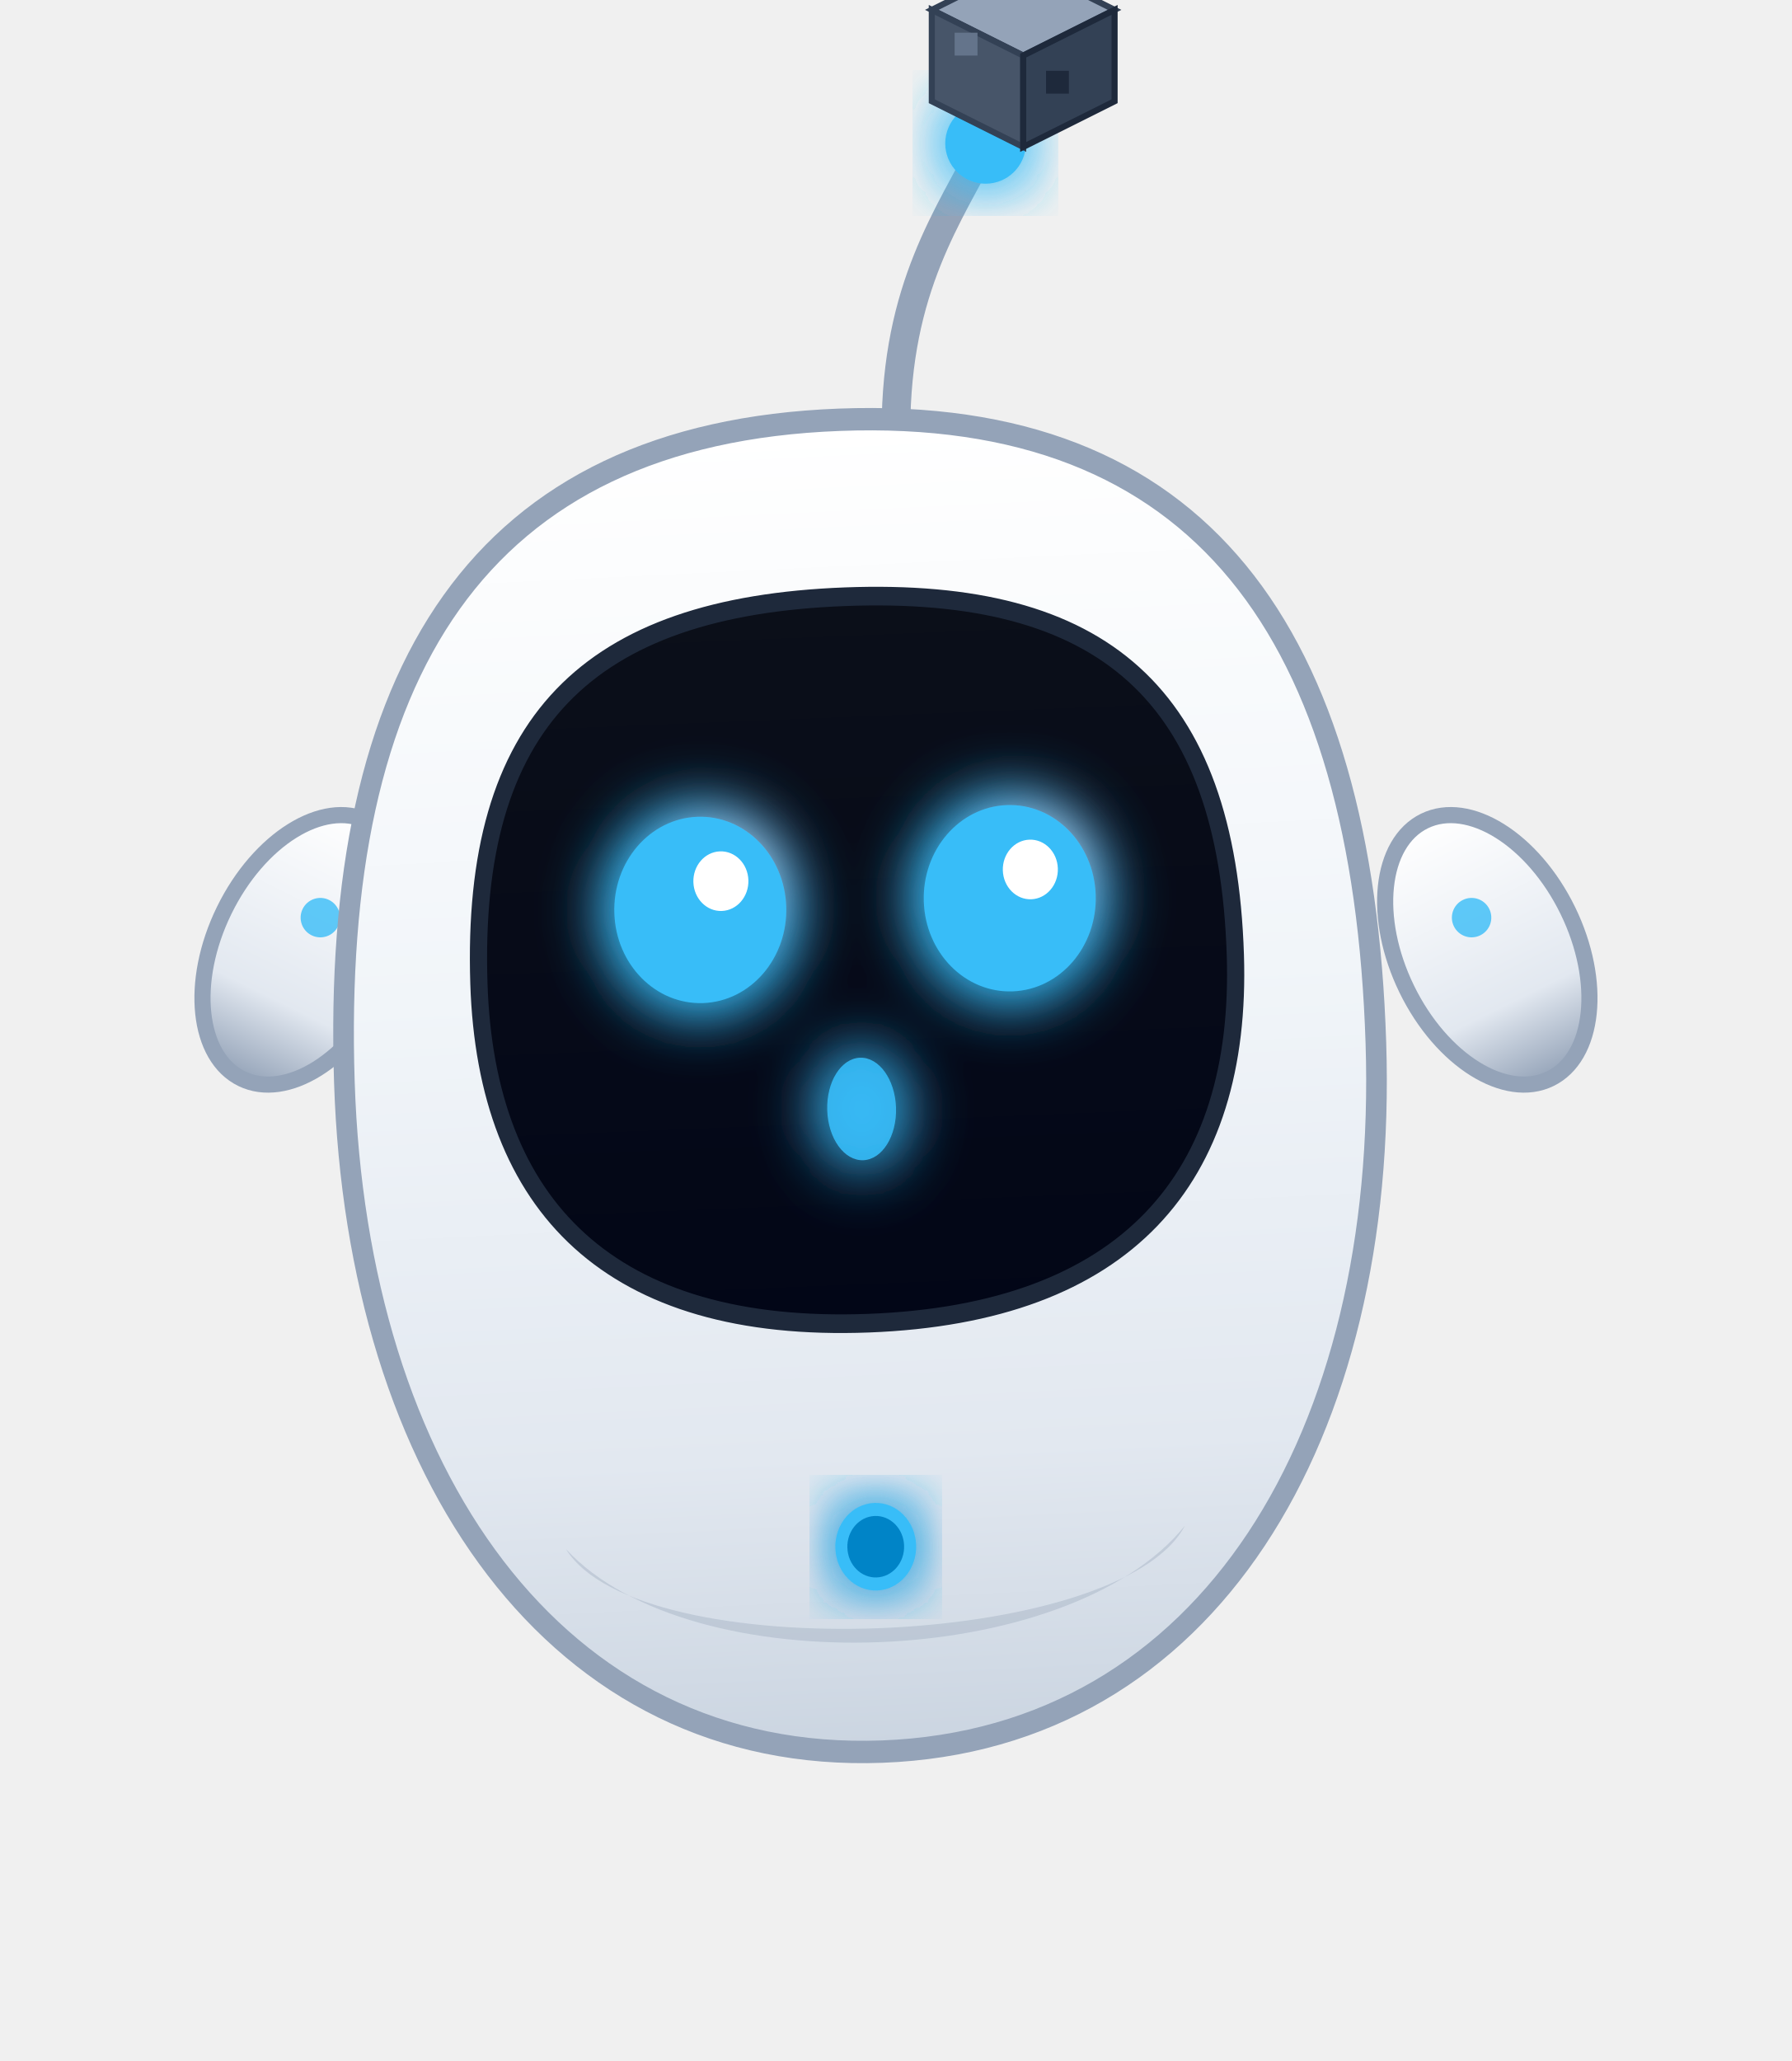
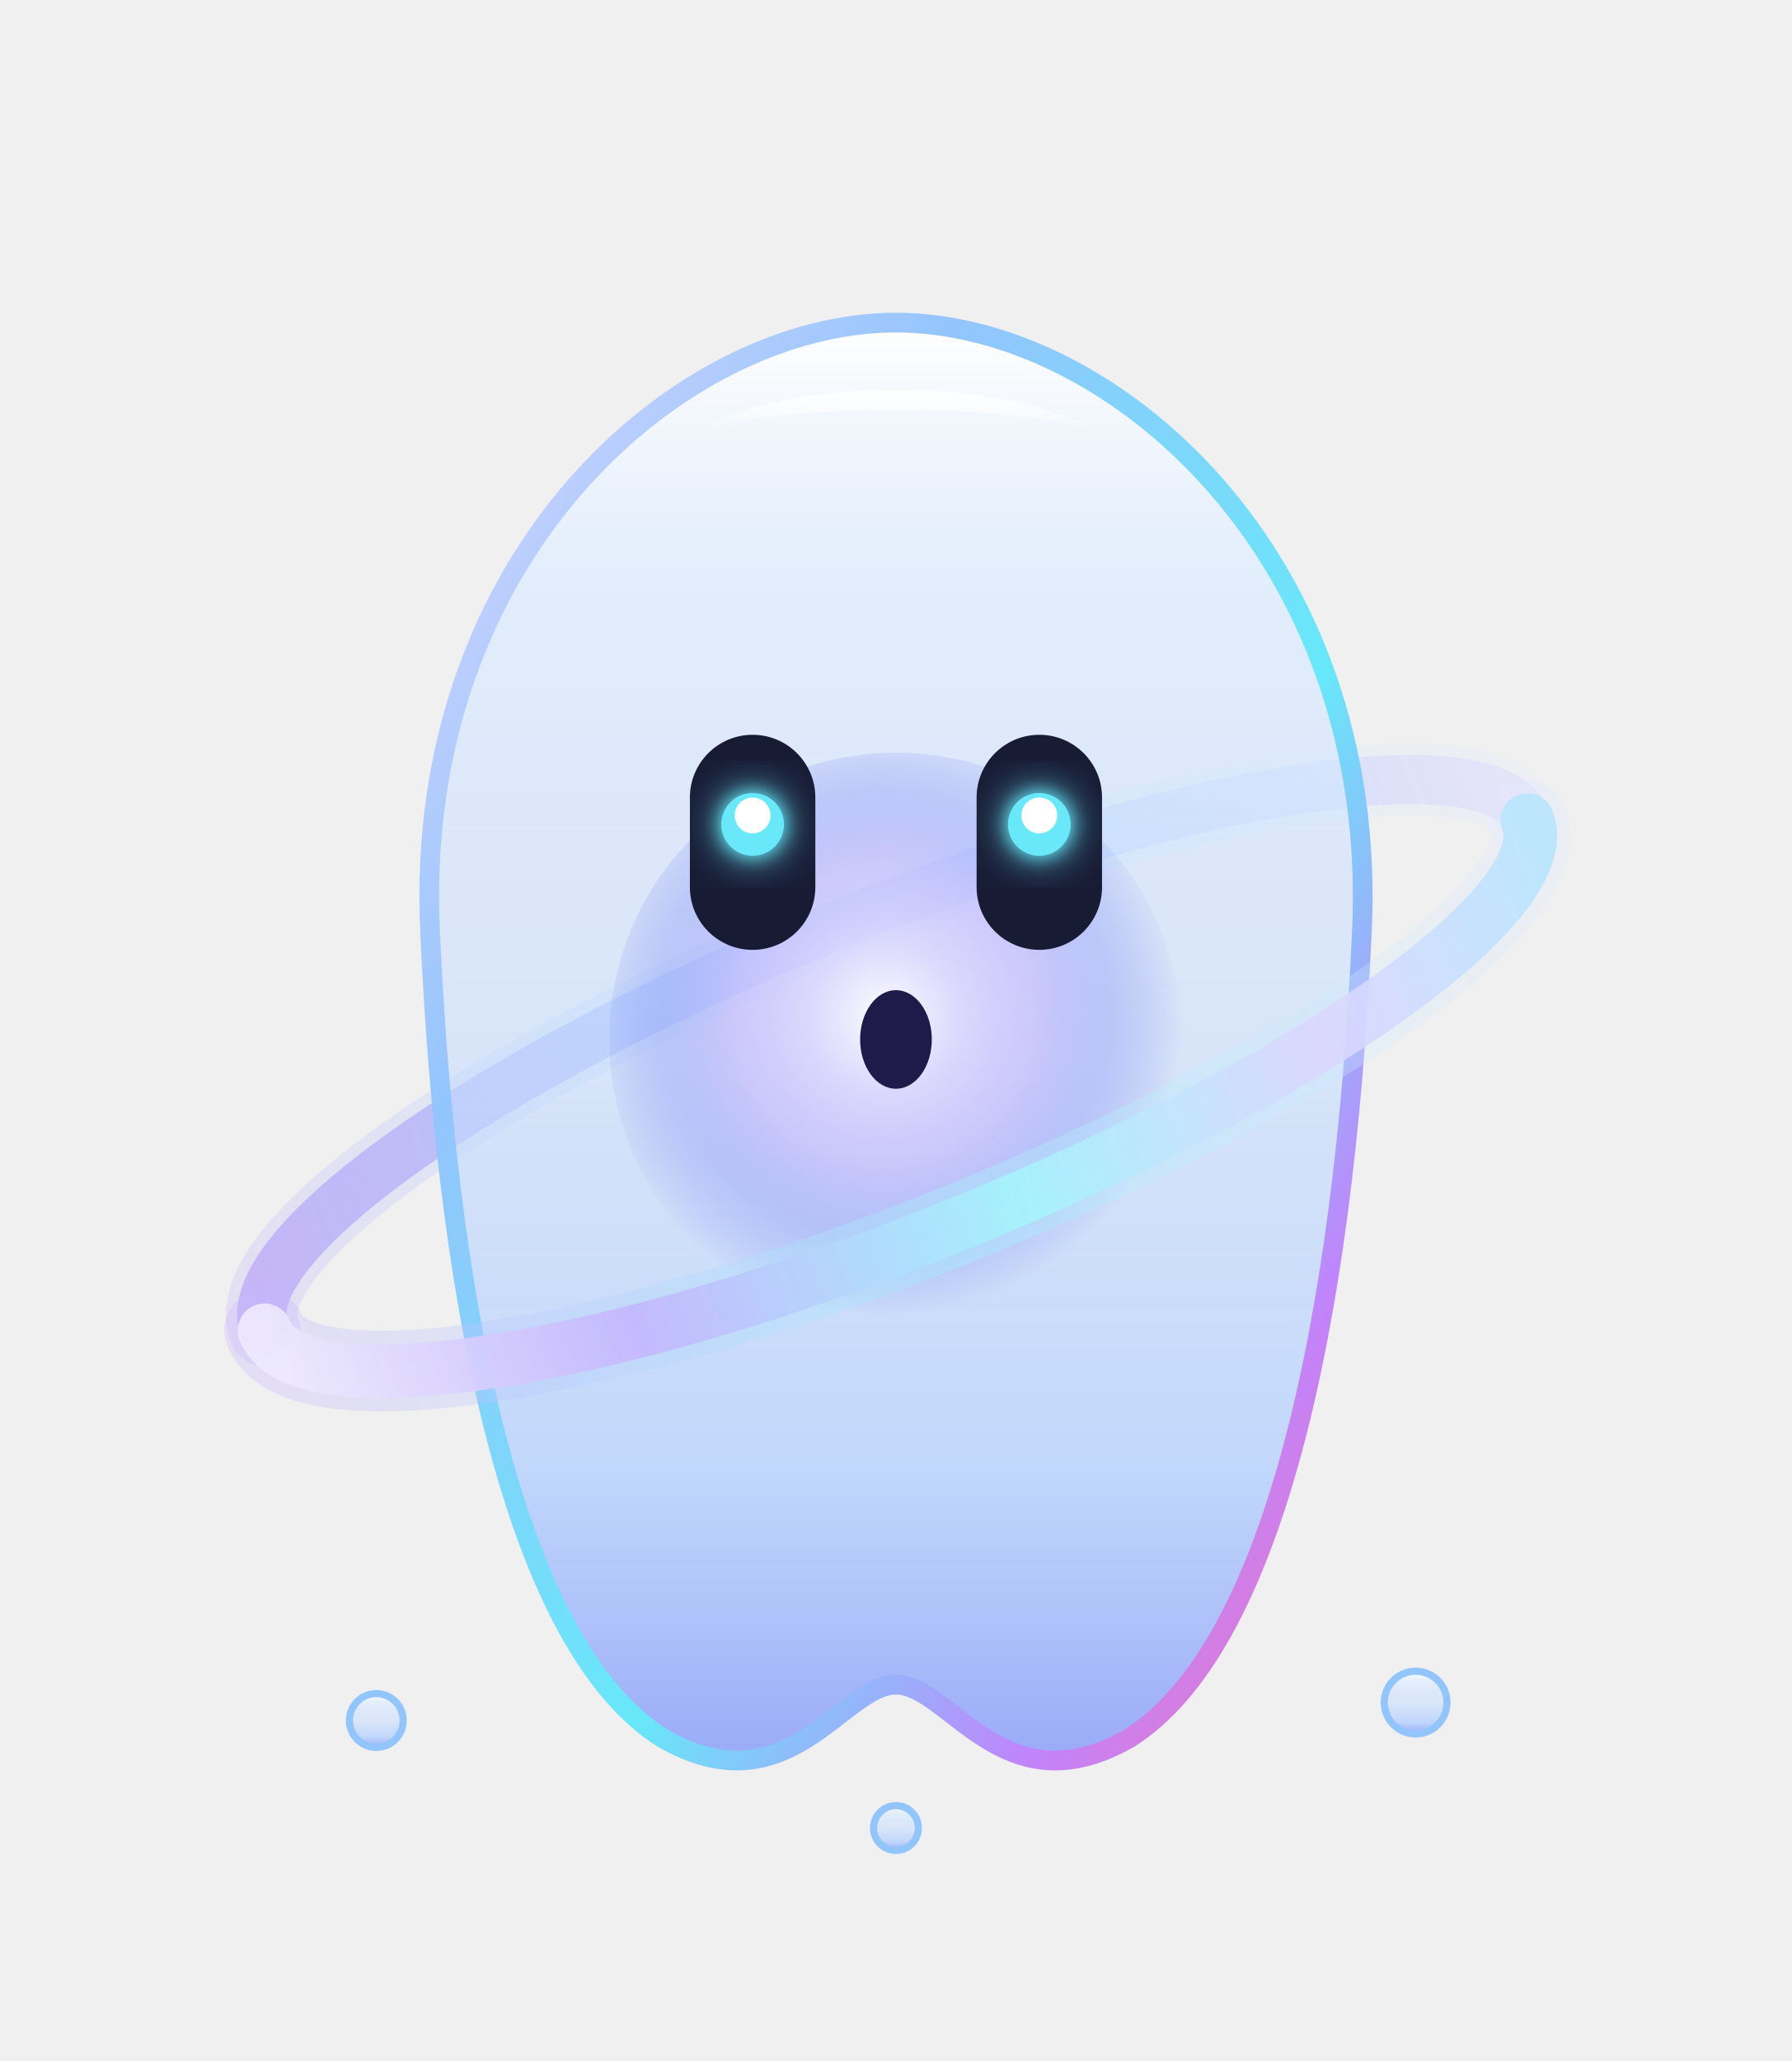
<svg xmlns="http://www.w3.org/2000/svg" width="200" height="230" viewBox="0 0 200 230" fill="none">
  <defs>
-     <linearGradient id="pebCeramic" x1="0" y1="0" x2="0" y2="1">
-       <stop offset="0%" stop-color="#FFFFFF" />
-       <stop offset="42%" stop-color="#F1F5F9" />
-       <stop offset="78%" stop-color="#E2E8F0" />
-       <stop offset="100%" stop-color="#CBD5E1" />
+     <linearGradient id="pebGlassBody" x1="0%" y1="0%" x2="0%" y2="100%">
+       <stop offset="0%" stop-color="#FFFFFF" stop-opacity="0.92" />
+       <stop offset="16%" stop-color="#E0EEFF" stop-opacity="0.78" />
+       <stop offset="48%" stop-color="#C7DDFF" stop-opacity="0.55" />
+       <stop offset="80%" stop-color="#B4D0FE" stop-opacity="0.78" />
+       <stop offset="100%" stop-color="#93A5F8" stop-opacity="0.92" />
    </linearGradient>
-     <linearGradient id="pebOled" x1="0" y1="0" x2="0" y2="1">
-       <stop offset="0%" stop-color="#0B0F19" />
-       <stop offset="100%" stop-color="#020617" />
+     <linearGradient id="pebIridescentRim" x1="0%" y1="0%" x2="100%" y2="100%">
+       <stop offset="0%" stop-color="#DDD6FE" />
+       <stop offset="28%" stop-color="#93C5FD" />
+       <stop offset="60%" stop-color="#67E8F9" />
+       <stop offset="82%" stop-color="#C084FC" />
+       <stop offset="100%" stop-color="#F472B6" />
    </linearGradient>
-     <linearGradient id="pebHand" x1="0" y1="0" x2="0" y2="1">
-       <stop offset="0%" stop-color="#FFFFFF" />
-       <stop offset="70%" stop-color="#E2E8F0" />
-       <stop offset="100%" stop-color="#94A3B8" />
+     <linearGradient id="pebRingBack" x1="0%" y1="0%" x2="100%" y2="0%">
+       <stop offset="0%" stop-color="#A78BFA" stop-opacity="0.5" />
+       <stop offset="50%" stop-color="#93C5FD" stop-opacity="0.65" />
+       <stop offset="100%" stop-color="#DDD6FE" stop-opacity="0.45" />
    </linearGradient>
-     <filter id="pebNeon" x="-40%" y="-40%" width="180%" height="180%">
-       <feGaussianBlur stdDeviation="3.5" result="blur1" />
-       <feGaussianBlur stdDeviation="1.5" result="blur2" />
+     <linearGradient id="pebRingFront" x1="0%" y1="0%" x2="100%" y2="0%">
+       <stop offset="0%" stop-color="#EDE9FE" stop-opacity="0.95" />
+       <stop offset="25%" stop-color="#C4B5FD" stop-opacity="0.88" />
+       <stop offset="55%" stop-color="#A5F3FC" stop-opacity="0.92" />
+       <stop offset="80%" stop-color="#DDD6FE" stop-opacity="0.88" />
+       <stop offset="100%" stop-color="#BAE6FD" stop-opacity="0.95" />
+     </linearGradient>
+     <linearGradient id="pebRingGlow" x1="0%" y1="0%" x2="100%" y2="0%">
+       <stop offset="0%" stop-color="rgba(196, 181, 253, 0.7)" />
+       <stop offset="50%" stop-color="rgba(165, 243, 252, 0.85)" />
+       <stop offset="100%" stop-color="rgba(224, 231, 255, 0.6)" />
+     </linearGradient>
+     <radialGradient id="pebNebulaCore" cx="48%" cy="46%" r="52%">
+       <stop offset="0%" stop-color="#FFFFFF" stop-opacity="0.95" />
+       <stop offset="25%" stop-color="#DDD6FE" stop-opacity="0.8" />
+       <stop offset="50%" stop-color="#C4B5FD" stop-opacity="0.6" />
+       <stop offset="75%" stop-color="#818CF8" stop-opacity="0.35" />
+       <stop offset="100%" stop-color="#6366F1" stop-opacity="0" />
+     </radialGradient>
+     <linearGradient id="pebCrestHighlight" x1="0%" y1="0%" x2="0%" y2="100%">
+       <stop offset="0%" stop-color="#FFFFFF" stop-opacity="0.88" />
+       <stop offset="60%" stop-color="#FFFFFF" stop-opacity="0.45" />
+       <stop offset="100%" stop-color="#FFFFFF" stop-opacity="0" />
+     </linearGradient>
+     <filter id="pebCyanGlow" x="-50%" y="-50%" width="200%" height="200%">
+       <feGaussianBlur in="SourceGraphic" stdDeviation="2.4" result="blur1" />
+       <feGaussianBlur in="SourceGraphic" stdDeviation="1.0" result="blur2" />
      <feMerge>
        <feMergeNode in="blur1" />
        <feMergeNode in="blur2" />
        <feMergeNode in="SourceGraphic" />
      </feMerge>
    </filter>
  </defs>
-   <g transform="translate(0, -14) rotate(26 34 120)">
-     <ellipse cx="34" cy="120" rx="10" ry="16" fill="url(#pebHand)" stroke="#94A3B8" stroke-width="1.8" />
-     <circle cx="34" cy="116" r="2.2" fill="#38BDF8" opacity="0.8" />
+   <g transform="rotate(-22 100 120)">
+     <path d="M 24 120 A 76 18 0 0 1 176 120" stroke="url(#pebRingGlow)" stroke-width="8" opacity="0.4" stroke-linecap="round" />
+     <path d="M 24 120 A 76 18 0 0 1 176 120" stroke="url(#pebRingBack)" stroke-width="5.5" stroke-linecap="round" />
  </g>
-   <g transform="translate(0, -14) rotate(-26 166 120)">
-     <ellipse cx="166" cy="120" rx="10" ry="16" fill="url(#pebHand)" stroke="#94A3B8" stroke-width="1.8" />
-     <circle cx="166" cy="116" r="2.2" fill="#38BDF8" opacity="0.8" />
-   </g>
-   <path d="M 100 48 C 100 32, 106 24, 110 16" stroke="#94A3B8" stroke-width="3.2" stroke-linecap="round" />
-   <circle cx="110" cy="16" r="4.5" fill="#38BDF8" filter="url(#pebNeon)" />
-   <g transform="translate(104, -4) scale(0.85)">
-     <polygon points="12,0 24,6 12,12 0,6" fill="#94A3B8" stroke="#334155" stroke-width="0.8" />
-     <polygon points="0,6 12,12 12,24 0,18" fill="#475569" stroke="#334155" stroke-width="0.8" />
-     <polygon points="12,12 24,6 24,18 12,24" fill="#334155" stroke="#1E293B" stroke-width="0.8" />
-     <rect x="3" y="9" width="3" height="3" fill="#64748B" />
-     <rect x="15" y="14" width="3" height="3" fill="#1E293B" />
-   </g>
-   <g transform="scale(0.96, 1.04) rotate(-2 100 114)">
-     <path d="M 100 45 C 142 45, 160 70, 160 114 C 160 156, 138 188, 100 188 C 62 188, 40 156, 40 114 C 40 70, 58 45, 100 45 Z" fill="url(#pebCeramic)" stroke="#94A3B8" stroke-width="2.4" />
-     <path d="M 64 165 C 78 180, 122 180, 136 165 C 128 178, 72 178, 64 165 Z" fill="#94A3B8" opacity="0.35" />
-     <path d="M 100 64 C 130 64, 144 76, 144 104 C 144 128, 130 142, 100 142 C 70 142, 56 128, 56 104 C 56 76, 70 64, 100 64 Z" fill="url(#pebOled)" stroke="#1E293B" stroke-width="2" />
-     <circle cx="100" cy="166" r="4" fill="#0284C7" stroke="#38BDF8" stroke-width="1.4" filter="url(#pebNeon)" />
-     <g filter="url(#pebNeon)">
-       <circle cx="82" cy="97" r="10" fill="#38BDF8" />
-       <circle cx="84.5" cy="94" r="3.2" fill="#FFFFFF" />
-       <circle cx="118" cy="97" r="10" fill="#38BDF8" />
-       <circle cx="120.5" cy="94" r="3.2" fill="#FFFFFF" />
-       <ellipse cx="100" cy="119" rx="4" ry="5.5" fill="#38BDF8" opacity="0.9" />
-     </g>
+   <path d="M 100 36 C 124 36, 154 62, 152 104 C 150 148, 142 184, 126 194 C 112 202, 106 188, 100 188 C 94 188, 88 202, 74 194 C 58 184, 50 148, 48 104 C 46 62, 76 36, 100 36 Z" fill="url(#pebGlassBody)" stroke="url(#pebIridescentRim)" stroke-width="2.2" />
+   <circle cx="42" cy="192" r="3" fill="url(#pebGlassBody)" stroke="#93C5FD" stroke-width="0.8" />
+   <circle cx="158" cy="190" r="3.5" fill="url(#pebGlassBody)" stroke="#93C5FD" stroke-width="0.8" />
+   <circle cx="100" cy="204" r="2.5" fill="url(#pebGlassBody)" stroke="#93C5FD" stroke-width="0.8" />
+   <circle cx="100" cy="116" r="32" fill="url(#pebNebulaCore)" />
+   <path d="M 78 48 C 88 42, 112 42, 122 48 C 112 45, 88 45, 78 48 Z" fill="url(#pebCrestHighlight)" />
+   <rect x="77" y="82" width="14" height="24" rx="7" fill="#181B34" />
+   <circle cx="84" cy="92" r="3.5" fill="#67E8F9" filter="url(#pebCyanGlow)" />
+   <circle cx="84" cy="91" r="2" fill="#FFFFFF" />
+   <rect x="109" y="82" width="14" height="24" rx="7" fill="#181B34" />
+   <circle cx="116" cy="92" r="3.5" fill="#67E8F9" filter="url(#pebCyanGlow)" />
+   <circle cx="116" cy="91" r="2" fill="#FFFFFF" />
+   <ellipse cx="100" cy="116" rx="4" ry="5.5" fill="#1E1B4B" />
+   <g transform="rotate(-22 100 120)">
+     <path d="M 176 120 A 76 18 0 0 1 24 120" stroke="url(#pebRingGlow)" stroke-width="9" opacity="0.45" stroke-linecap="round" />
+     <path d="M 176 120 A 76 18 0 0 1 24 120" stroke="url(#pebRingFront)" stroke-width="6" stroke-linecap="round" />
  </g>
</svg>
